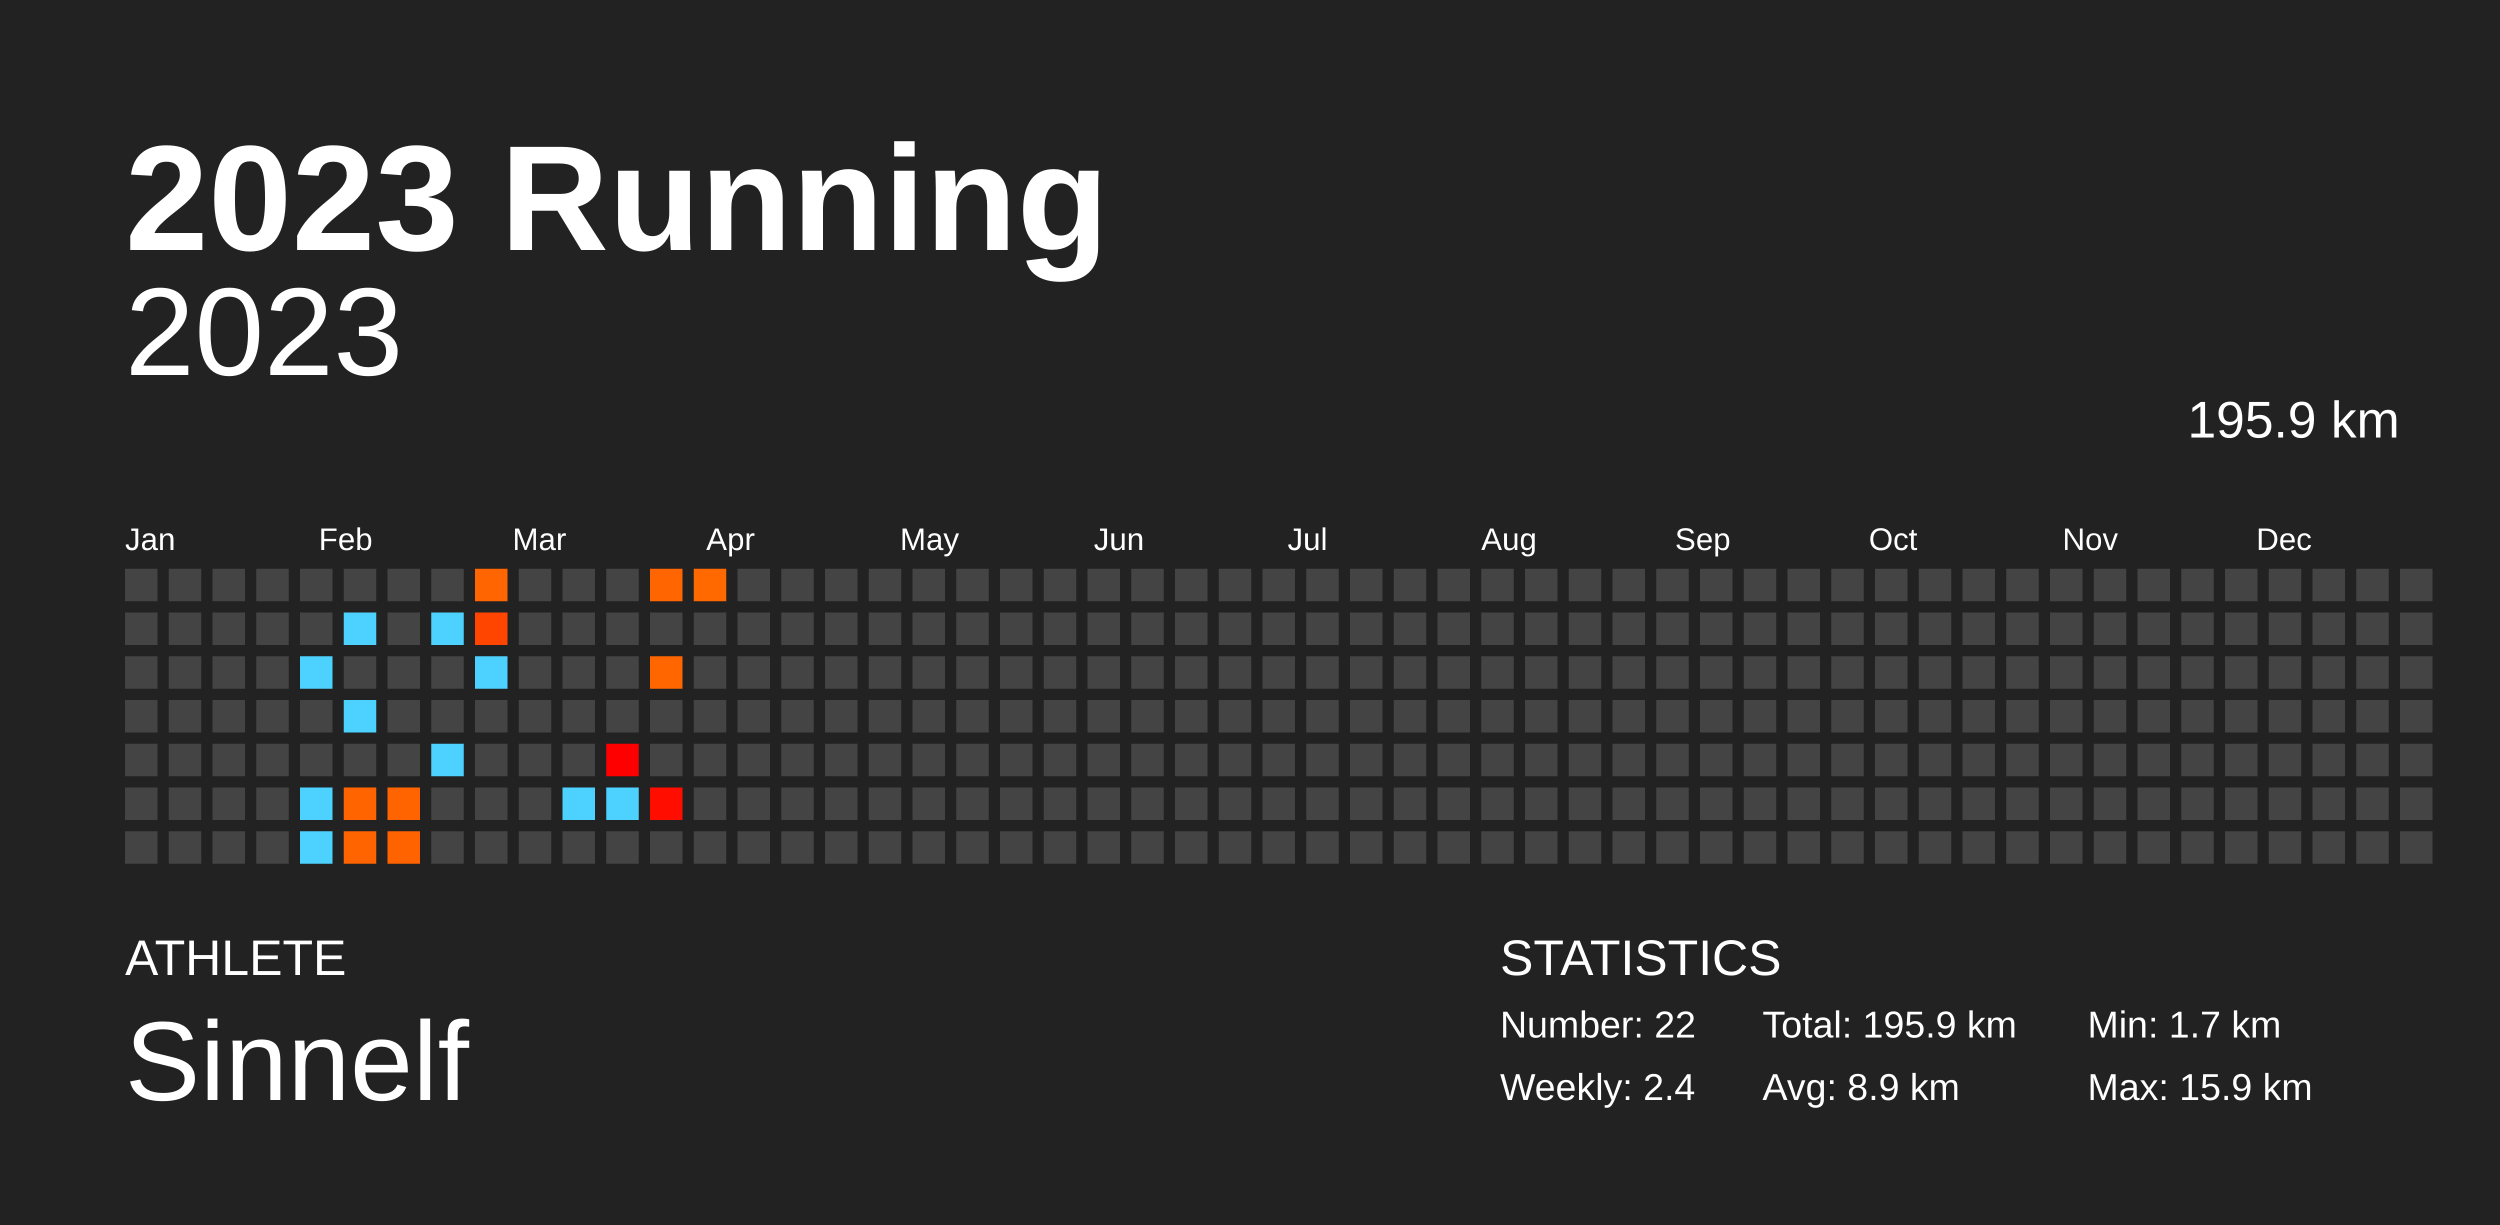
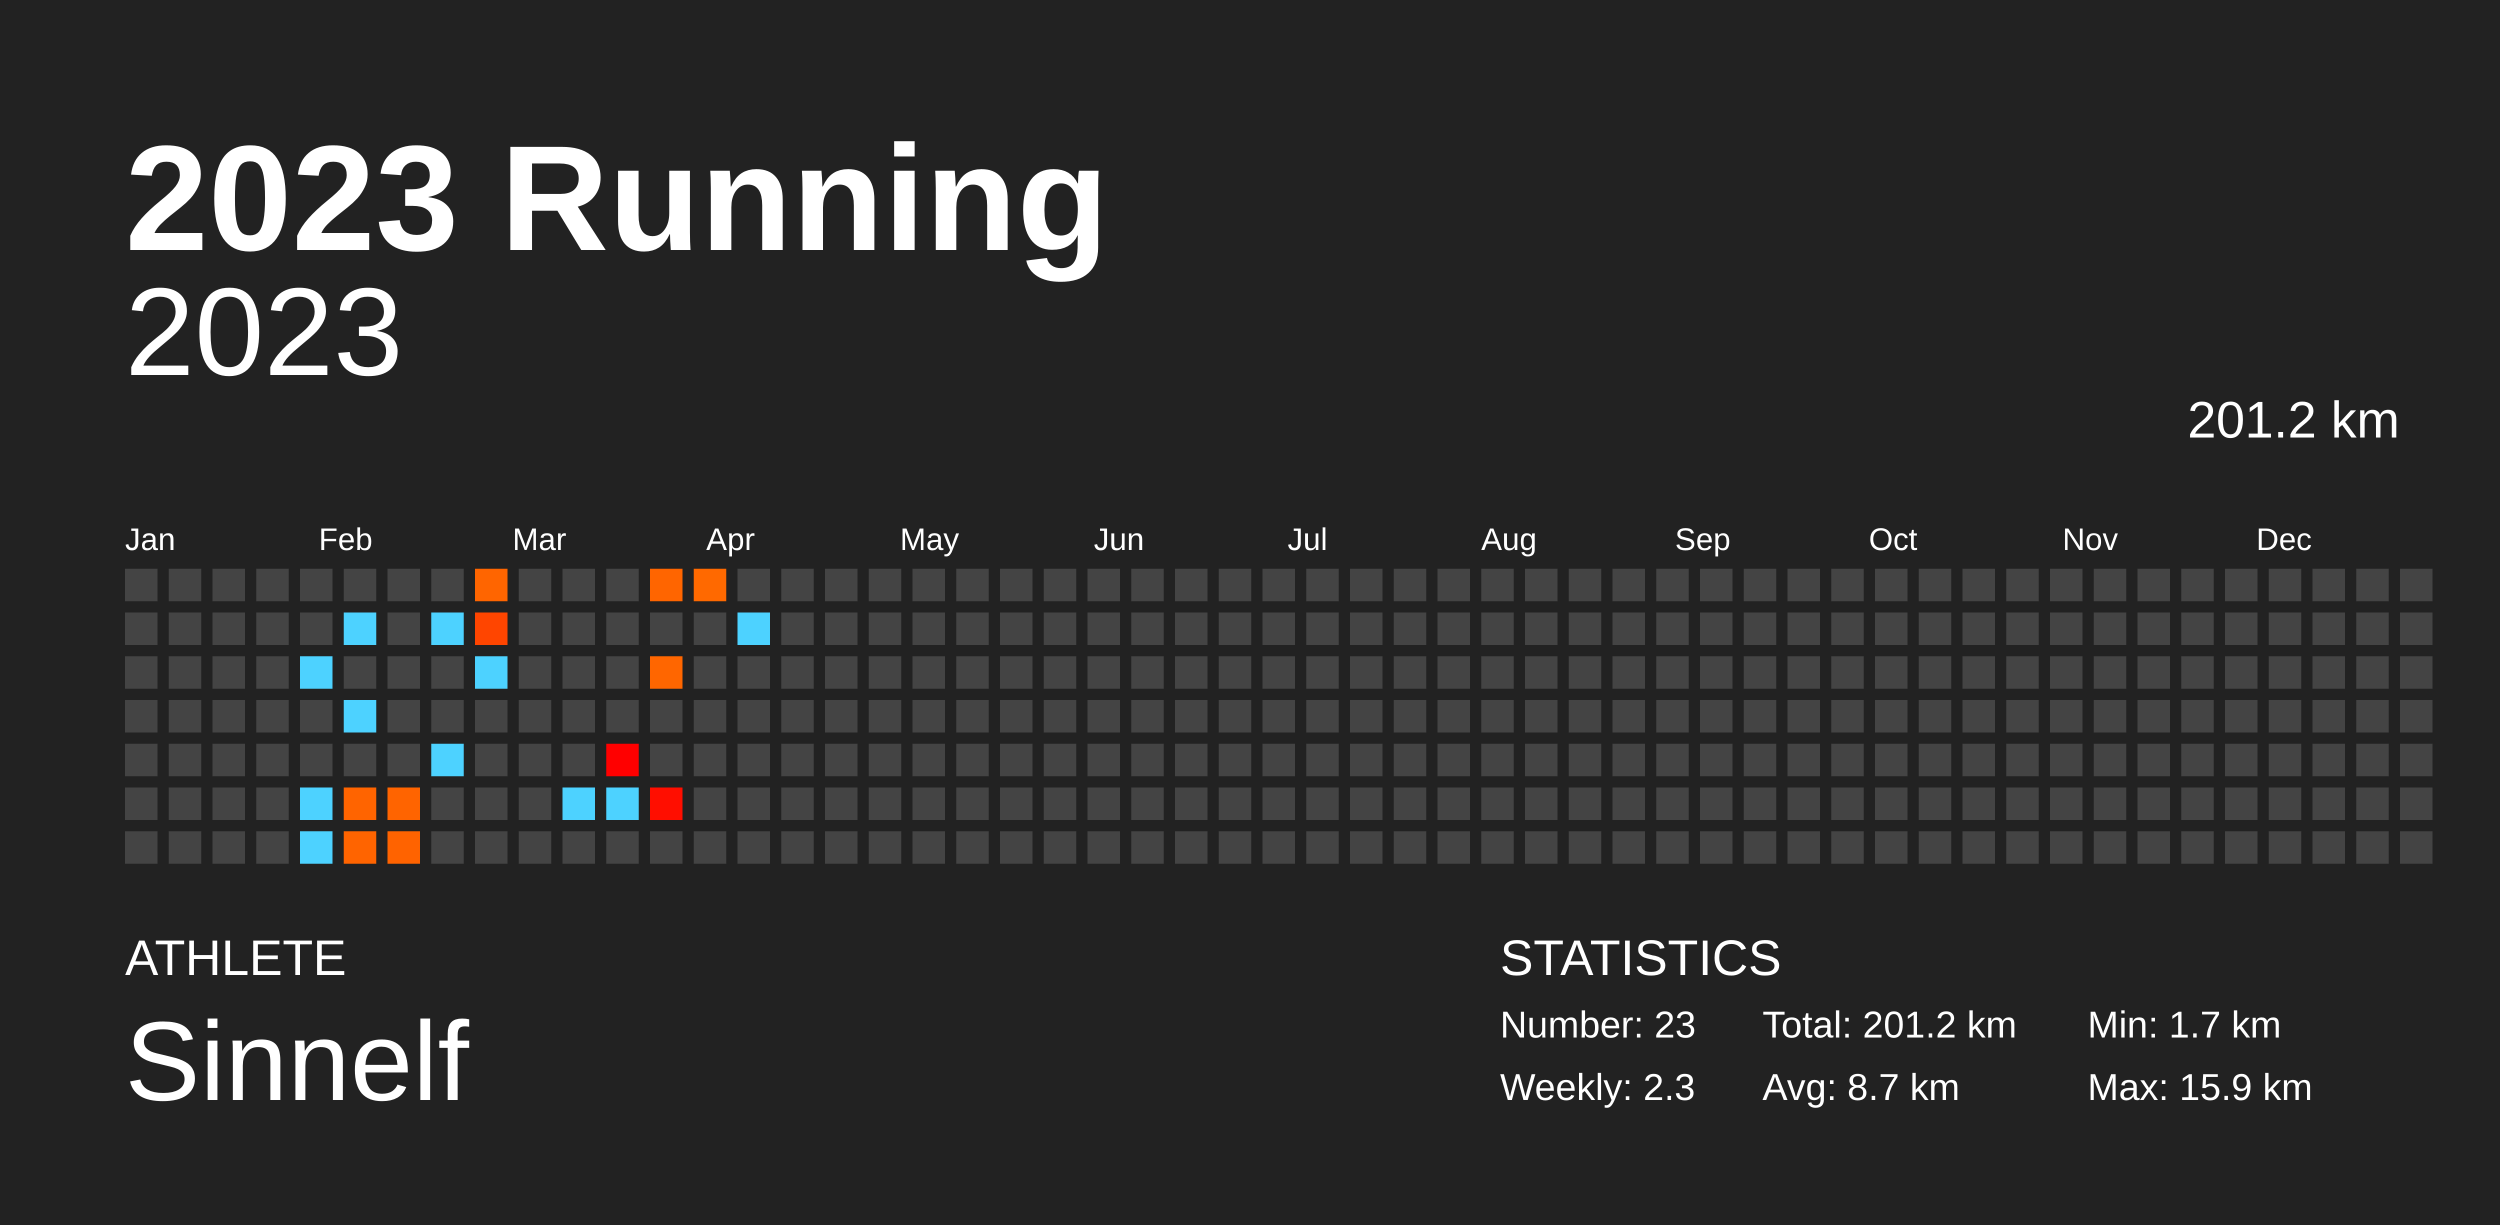
<svg xmlns="http://www.w3.org/2000/svg" baseProfile="full" height="98mm" version="1.1" viewBox="0,0,200,98" width="200mm">
  <defs />
  <rect fill="#222222" height="98" width="200" x="0" y="0" />
  <text fill="#FFFFFF" style="font-size:12px; font-family:Arial; font-weight:bold;" x="10" y="20">2023 Running</text>
  <text fill="#FFFFFF" style="font-size:4px; font-family:Arial" x="10" y="78">ATHLETE</text>
  <text fill="#FFFFFF" style="font-size:9px; font-family:Arial" x="10" y="88">Sinnelf</text>
  <text fill="#FFFFFF" style="font-size:4px; font-family:Arial" x="120" y="78">STATISTICS</text>
-   <text fill="#FFFFFF" style="font-size:3px; font-family:Arial" x="120" y="83">Number: 22</text>
-   <text fill="#FFFFFF" style="font-size:3px; font-family:Arial" x="120" y="88">Weekly: 2.4</text>
-   <text fill="#FFFFFF" style="font-size:3px; font-family:Arial" x="141" y="83">Total: 195.9 km</text>
-   <text fill="#FFFFFF" style="font-size:3px; font-family:Arial" x="141" y="88">Avg: 8.9 km</text>
+   <text fill="#FFFFFF" style="font-size:3px; font-family:Arial" x="120" y="83">Number: 23</text>
+   <text fill="#FFFFFF" style="font-size:3px; font-family:Arial" x="120" y="88">Weekly: 2.3</text>
+   <text fill="#FFFFFF" style="font-size:3px; font-family:Arial" x="141" y="83">Total: 201.2 km</text>
+   <text fill="#FFFFFF" style="font-size:3px; font-family:Arial" x="141" y="88">Avg: 8.7 km</text>
  <text fill="#FFFFFF" style="font-size:3px; font-family:Arial" x="167" y="83">Min: 1.7 km</text>
  <text fill="#FFFFFF" style="font-size:3px; font-family:Arial" x="167" y="88">Max: 15.9 km</text>
  <text alignment-baseline="hanging" fill="#FFFFFF" style="font-size:10.0px; font-family:Arial;" x="10" y="30">2023</text>
-   <text alignment-baseline="hanging" fill="#FFFFFF" style="font-size:4.125px; font-family:Arial;" x="175" y="35">195.9 km</text>
+   <text alignment-baseline="hanging" fill="#FFFFFF" style="font-size:4.125px; font-family:Arial;" x="175" y="35">201.2 km</text>
  <text fill="#FFFFFF" style="font-size:2.5px; font-family:Arial" x="10.0" y="44">Jan</text>
  <text fill="#FFFFFF" style="font-size:2.5px; font-family:Arial" x="25.5" y="44">Feb</text>
  <text fill="#FFFFFF" style="font-size:2.5px; font-family:Arial" x="41.0" y="44">Mar</text>
  <text fill="#FFFFFF" style="font-size:2.5px; font-family:Arial" x="56.5" y="44">Apr</text>
  <text fill="#FFFFFF" style="font-size:2.5px; font-family:Arial" x="72.0" y="44">May</text>
  <text fill="#FFFFFF" style="font-size:2.5px; font-family:Arial" x="87.5" y="44">Jun</text>
  <text fill="#FFFFFF" style="font-size:2.5px; font-family:Arial" x="103.0" y="44">Jul</text>
  <text fill="#FFFFFF" style="font-size:2.5px; font-family:Arial" x="118.5" y="44">Aug</text>
  <text fill="#FFFFFF" style="font-size:2.5px; font-family:Arial" x="134.0" y="44">Sep</text>
  <text fill="#FFFFFF" style="font-size:2.5px; font-family:Arial" x="149.5" y="44">Oct</text>
  <text fill="#FFFFFF" style="font-size:2.5px; font-family:Arial" x="165.0" y="44">Nov</text>
  <text fill="#FFFFFF" style="font-size:2.5px; font-family:Arial" x="180.5" y="44">Dec</text>
  <rect fill="#444444" height="2.6" width="2.6" x="10.0" y="45.5" />
  <rect fill="#444444" height="2.6" width="2.6" x="10.0" y="49.0" />
  <rect fill="#444444" height="2.6" width="2.6" x="10.0" y="52.5" />
  <rect fill="#444444" height="2.6" width="2.6" x="10.0" y="56.0" />
  <rect fill="#444444" height="2.6" width="2.6" x="10.0" y="59.5" />
  <rect fill="#444444" height="2.6" width="2.6" x="10.0" y="63.0" />
  <rect fill="#444444" height="2.6" width="2.6" x="10.0" y="66.5" />
  <rect fill="#444444" height="2.6" width="2.6" x="13.5" y="45.5" />
  <rect fill="#444444" height="2.6" width="2.6" x="13.5" y="49.0" />
  <rect fill="#444444" height="2.6" width="2.6" x="13.5" y="52.5" />
  <rect fill="#444444" height="2.6" width="2.6" x="13.5" y="56.0" />
  <rect fill="#444444" height="2.6" width="2.6" x="13.5" y="59.5" />
  <rect fill="#444444" height="2.6" width="2.6" x="13.5" y="63.0" />
  <rect fill="#444444" height="2.6" width="2.6" x="13.5" y="66.5" />
  <rect fill="#444444" height="2.6" width="2.6" x="17.0" y="45.5" />
  <rect fill="#444444" height="2.6" width="2.6" x="17.0" y="49.0" />
  <rect fill="#444444" height="2.6" width="2.6" x="17.0" y="52.5" />
  <rect fill="#444444" height="2.6" width="2.6" x="17.0" y="56.0" />
  <rect fill="#444444" height="2.6" width="2.6" x="17.0" y="59.5" />
  <rect fill="#444444" height="2.6" width="2.6" x="17.0" y="63.0" />
  <rect fill="#444444" height="2.6" width="2.6" x="17.0" y="66.5" />
  <rect fill="#444444" height="2.6" width="2.6" x="20.5" y="45.5" />
  <rect fill="#444444" height="2.6" width="2.6" x="20.5" y="49.0" />
  <rect fill="#444444" height="2.6" width="2.6" x="20.5" y="52.5" />
  <rect fill="#444444" height="2.6" width="2.6" x="20.5" y="56.0" />
  <rect fill="#444444" height="2.6" width="2.6" x="20.5" y="59.5" />
  <rect fill="#444444" height="2.6" width="2.6" x="20.5" y="63.0" />
  <rect fill="#444444" height="2.6" width="2.6" x="20.5" y="66.5" />
  <rect fill="#444444" height="2.6" width="2.6" x="24.0" y="45.5" />
  <rect fill="#444444" height="2.6" width="2.6" x="24.0" y="49.0" />
  <rect fill="#4dd2ff" height="2.6" width="2.6" x="24.0" y="52.5" />
  <rect fill="#444444" height="2.6" width="2.6" x="24.0" y="56.0" />
  <rect fill="#444444" height="2.6" width="2.6" x="24.0" y="59.5" />
  <rect fill="#4dd2ff" height="2.6" width="2.6" x="24.0" y="63.0" />
  <rect fill="#4dd2ff" height="2.6" width="2.6" x="24.0" y="66.5" />
  <rect fill="#444444" height="2.6" width="2.6" x="27.5" y="45.5" />
  <rect fill="#4dd2ff" height="2.6" width="2.6" x="27.5" y="49.0" />
  <rect fill="#444444" height="2.6" width="2.6" x="27.5" y="52.5" />
  <rect fill="#4dd2ff" height="2.6" width="2.6" x="27.5" y="56.0" />
  <rect fill="#444444" height="2.6" width="2.6" x="27.5" y="59.5" />
  <rect fill="#ff6400" height="2.6" width="2.6" x="27.5" y="63.0" />
  <rect fill="#ff6400" height="2.6" width="2.6" x="27.5" y="66.5" />
  <rect fill="#444444" height="2.6" width="2.6" x="31.0" y="45.5" />
  <rect fill="#444444" height="2.6" width="2.6" x="31.0" y="49.0" />
  <rect fill="#444444" height="2.6" width="2.6" x="31.0" y="52.5" />
  <rect fill="#444444" height="2.6" width="2.6" x="31.0" y="56.0" />
  <rect fill="#444444" height="2.6" width="2.6" x="31.0" y="59.5" />
  <rect fill="#ff6400" height="2.6" width="2.6" x="31.0" y="63.0" />
  <rect fill="#ff6300" height="2.6" width="2.6" x="31.0" y="66.5" />
  <rect fill="#444444" height="2.6" width="2.6" x="34.5" y="45.5" />
  <rect fill="#4dd2ff" height="2.6" width="2.6" x="34.5" y="49.0" />
  <rect fill="#444444" height="2.6" width="2.6" x="34.5" y="52.5" />
  <rect fill="#444444" height="2.6" width="2.6" x="34.5" y="56.0" />
  <rect fill="#4dd2ff" height="2.6" width="2.6" x="34.5" y="59.5" />
  <rect fill="#444444" height="2.6" width="2.6" x="34.5" y="63.0" />
  <rect fill="#444444" height="2.6" width="2.6" x="34.5" y="66.5" />
  <rect fill="#ff6500" height="2.6" width="2.6" x="38.0" y="45.5" />
  <rect fill="#ff4500" height="2.6" width="2.6" x="38.0" y="49.0" />
  <rect fill="#4dd2ff" height="2.6" width="2.6" x="38.0" y="52.5" />
  <rect fill="#444444" height="2.6" width="2.6" x="38.0" y="56.0" />
  <rect fill="#444444" height="2.6" width="2.6" x="38.0" y="59.5" />
  <rect fill="#444444" height="2.6" width="2.6" x="38.0" y="63.0" />
  <rect fill="#444444" height="2.6" width="2.6" x="38.0" y="66.5" />
  <rect fill="#444444" height="2.6" width="2.6" x="41.5" y="45.5" />
  <rect fill="#444444" height="2.6" width="2.6" x="41.5" y="49.0" />
  <rect fill="#444444" height="2.6" width="2.6" x="41.5" y="52.5" />
  <rect fill="#444444" height="2.6" width="2.6" x="41.5" y="56.0" />
  <rect fill="#444444" height="2.6" width="2.6" x="41.5" y="59.5" />
  <rect fill="#444444" height="2.6" width="2.6" x="41.5" y="63.0" />
  <rect fill="#444444" height="2.6" width="2.6" x="41.5" y="66.5" />
  <rect fill="#444444" height="2.6" width="2.6" x="45.0" y="45.5" />
  <rect fill="#444444" height="2.6" width="2.6" x="45.0" y="49.0" />
  <rect fill="#444444" height="2.6" width="2.6" x="45.0" y="52.5" />
  <rect fill="#444444" height="2.6" width="2.6" x="45.0" y="56.0" />
  <rect fill="#444444" height="2.6" width="2.6" x="45.0" y="59.5" />
  <rect fill="#4dd2ff" height="2.6" width="2.6" x="45.0" y="63.0" />
  <rect fill="#444444" height="2.6" width="2.6" x="45.0" y="66.5" />
  <rect fill="#444444" height="2.6" width="2.6" x="48.5" y="45.5" />
  <rect fill="#444444" height="2.6" width="2.6" x="48.5" y="49.0" />
  <rect fill="#444444" height="2.6" width="2.6" x="48.5" y="52.5" />
  <rect fill="#444444" height="2.6" width="2.6" x="48.5" y="56.0" />
  <rect fill="#ff0000" height="2.6" width="2.6" x="48.5" y="59.5" />
  <rect fill="#4dd2ff" height="2.6" width="2.6" x="48.5" y="63.0" />
  <rect fill="#444444" height="2.6" width="2.6" x="48.5" y="66.5" />
  <rect fill="#ff6500" height="2.6" width="2.6" x="52.0" y="45.5" />
  <rect fill="#444444" height="2.6" width="2.6" x="52.0" y="49.0" />
  <rect fill="#ff6600" height="2.6" width="2.6" x="52.0" y="52.5" />
  <rect fill="#444444" height="2.6" width="2.6" x="52.0" y="56.0" />
  <rect fill="#444444" height="2.6" width="2.6" x="52.0" y="59.5" />
  <rect fill="#ff0e00" height="2.6" width="2.6" x="52.0" y="63.0" />
  <rect fill="#444444" height="2.6" width="2.6" x="52.0" y="66.5" />
  <rect fill="#ff6900" height="2.6" width="2.6" x="55.5" y="45.5" />
  <rect fill="#444444" height="2.6" width="2.6" x="55.5" y="49.0" />
  <rect fill="#444444" height="2.6" width="2.6" x="55.5" y="52.5" />
  <rect fill="#444444" height="2.6" width="2.6" x="55.5" y="56.0" />
  <rect fill="#444444" height="2.6" width="2.6" x="55.5" y="59.5" />
  <rect fill="#444444" height="2.6" width="2.6" x="55.5" y="63.0" />
  <rect fill="#444444" height="2.6" width="2.6" x="55.5" y="66.5" />
  <rect fill="#444444" height="2.6" width="2.6" x="59.0" y="45.5" />
-   <rect fill="#444444" height="2.6" width="2.6" x="59.0" y="49.0" />
+   <rect fill="#4dd2ff" height="2.6" width="2.6" x="59.0" y="49.0" />
  <rect fill="#444444" height="2.6" width="2.6" x="59.0" y="52.5" />
  <rect fill="#444444" height="2.6" width="2.6" x="59.0" y="56.0" />
  <rect fill="#444444" height="2.6" width="2.6" x="59.0" y="59.5" />
  <rect fill="#444444" height="2.6" width="2.6" x="59.0" y="63.0" />
  <rect fill="#444444" height="2.6" width="2.6" x="59.0" y="66.5" />
  <rect fill="#444444" height="2.6" width="2.6" x="62.5" y="45.5" />
  <rect fill="#444444" height="2.6" width="2.6" x="62.5" y="49.0" />
  <rect fill="#444444" height="2.6" width="2.6" x="62.5" y="52.5" />
  <rect fill="#444444" height="2.6" width="2.6" x="62.5" y="56.0" />
  <rect fill="#444444" height="2.6" width="2.6" x="62.5" y="59.5" />
  <rect fill="#444444" height="2.6" width="2.6" x="62.5" y="63.0" />
  <rect fill="#444444" height="2.6" width="2.6" x="62.5" y="66.5" />
  <rect fill="#444444" height="2.6" width="2.6" x="66.0" y="45.5" />
  <rect fill="#444444" height="2.6" width="2.6" x="66.0" y="49.0" />
  <rect fill="#444444" height="2.6" width="2.6" x="66.0" y="52.5" />
  <rect fill="#444444" height="2.6" width="2.6" x="66.0" y="56.0" />
  <rect fill="#444444" height="2.6" width="2.6" x="66.0" y="59.5" />
  <rect fill="#444444" height="2.6" width="2.6" x="66.0" y="63.0" />
  <rect fill="#444444" height="2.6" width="2.6" x="66.0" y="66.5" />
  <rect fill="#444444" height="2.6" width="2.6" x="69.5" y="45.5" />
  <rect fill="#444444" height="2.6" width="2.6" x="69.5" y="49.0" />
  <rect fill="#444444" height="2.6" width="2.6" x="69.5" y="52.5" />
  <rect fill="#444444" height="2.6" width="2.6" x="69.5" y="56.0" />
  <rect fill="#444444" height="2.6" width="2.6" x="69.5" y="59.5" />
  <rect fill="#444444" height="2.6" width="2.6" x="69.5" y="63.0" />
  <rect fill="#444444" height="2.6" width="2.6" x="69.5" y="66.5" />
  <rect fill="#444444" height="2.6" width="2.6" x="73.0" y="45.5" />
  <rect fill="#444444" height="2.6" width="2.6" x="73.0" y="49.0" />
  <rect fill="#444444" height="2.6" width="2.6" x="73.0" y="52.5" />
  <rect fill="#444444" height="2.6" width="2.6" x="73.0" y="56.0" />
  <rect fill="#444444" height="2.6" width="2.6" x="73.0" y="59.5" />
  <rect fill="#444444" height="2.6" width="2.6" x="73.0" y="63.0" />
  <rect fill="#444444" height="2.6" width="2.6" x="73.0" y="66.5" />
  <rect fill="#444444" height="2.6" width="2.6" x="76.5" y="45.5" />
  <rect fill="#444444" height="2.6" width="2.6" x="76.5" y="49.0" />
  <rect fill="#444444" height="2.6" width="2.6" x="76.5" y="52.5" />
  <rect fill="#444444" height="2.6" width="2.6" x="76.5" y="56.0" />
  <rect fill="#444444" height="2.6" width="2.6" x="76.5" y="59.5" />
  <rect fill="#444444" height="2.6" width="2.6" x="76.5" y="63.0" />
  <rect fill="#444444" height="2.6" width="2.6" x="76.5" y="66.5" />
  <rect fill="#444444" height="2.6" width="2.6" x="80.0" y="45.5" />
  <rect fill="#444444" height="2.6" width="2.6" x="80.0" y="49.0" />
  <rect fill="#444444" height="2.6" width="2.6" x="80.0" y="52.5" />
  <rect fill="#444444" height="2.6" width="2.6" x="80.0" y="56.0" />
  <rect fill="#444444" height="2.6" width="2.6" x="80.0" y="59.5" />
  <rect fill="#444444" height="2.6" width="2.6" x="80.0" y="63.0" />
  <rect fill="#444444" height="2.6" width="2.6" x="80.0" y="66.5" />
  <rect fill="#444444" height="2.6" width="2.6" x="83.5" y="45.5" />
  <rect fill="#444444" height="2.6" width="2.6" x="83.5" y="49.0" />
  <rect fill="#444444" height="2.6" width="2.6" x="83.5" y="52.5" />
  <rect fill="#444444" height="2.6" width="2.6" x="83.5" y="56.0" />
  <rect fill="#444444" height="2.6" width="2.6" x="83.5" y="59.5" />
  <rect fill="#444444" height="2.6" width="2.6" x="83.5" y="63.0" />
  <rect fill="#444444" height="2.6" width="2.6" x="83.5" y="66.5" />
  <rect fill="#444444" height="2.6" width="2.6" x="87.0" y="45.5" />
  <rect fill="#444444" height="2.6" width="2.6" x="87.0" y="49.0" />
  <rect fill="#444444" height="2.6" width="2.6" x="87.0" y="52.5" />
  <rect fill="#444444" height="2.6" width="2.6" x="87.0" y="56.0" />
  <rect fill="#444444" height="2.6" width="2.6" x="87.0" y="59.5" />
  <rect fill="#444444" height="2.6" width="2.6" x="87.0" y="63.0" />
  <rect fill="#444444" height="2.6" width="2.6" x="87.0" y="66.5" />
  <rect fill="#444444" height="2.6" width="2.6" x="90.5" y="45.5" />
  <rect fill="#444444" height="2.6" width="2.6" x="90.5" y="49.0" />
  <rect fill="#444444" height="2.6" width="2.6" x="90.5" y="52.5" />
  <rect fill="#444444" height="2.6" width="2.6" x="90.5" y="56.0" />
  <rect fill="#444444" height="2.6" width="2.6" x="90.5" y="59.5" />
  <rect fill="#444444" height="2.6" width="2.6" x="90.5" y="63.0" />
  <rect fill="#444444" height="2.6" width="2.6" x="90.5" y="66.5" />
  <rect fill="#444444" height="2.6" width="2.6" x="94.0" y="45.5" />
  <rect fill="#444444" height="2.6" width="2.6" x="94.0" y="49.0" />
  <rect fill="#444444" height="2.6" width="2.6" x="94.0" y="52.5" />
  <rect fill="#444444" height="2.6" width="2.6" x="94.0" y="56.0" />
  <rect fill="#444444" height="2.6" width="2.6" x="94.0" y="59.5" />
  <rect fill="#444444" height="2.6" width="2.6" x="94.0" y="63.0" />
  <rect fill="#444444" height="2.6" width="2.6" x="94.0" y="66.5" />
  <rect fill="#444444" height="2.6" width="2.6" x="97.5" y="45.5" />
  <rect fill="#444444" height="2.6" width="2.6" x="97.5" y="49.0" />
  <rect fill="#444444" height="2.6" width="2.6" x="97.5" y="52.5" />
  <rect fill="#444444" height="2.6" width="2.6" x="97.5" y="56.0" />
  <rect fill="#444444" height="2.6" width="2.6" x="97.5" y="59.5" />
  <rect fill="#444444" height="2.6" width="2.6" x="97.5" y="63.0" />
  <rect fill="#444444" height="2.6" width="2.6" x="97.5" y="66.5" />
  <rect fill="#444444" height="2.6" width="2.6" x="101.0" y="45.5" />
  <rect fill="#444444" height="2.6" width="2.6" x="101.0" y="49.0" />
  <rect fill="#444444" height="2.6" width="2.6" x="101.0" y="52.5" />
  <rect fill="#444444" height="2.6" width="2.6" x="101.0" y="56.0" />
  <rect fill="#444444" height="2.6" width="2.6" x="101.0" y="59.5" />
  <rect fill="#444444" height="2.6" width="2.6" x="101.0" y="63.0" />
  <rect fill="#444444" height="2.6" width="2.6" x="101.0" y="66.5" />
  <rect fill="#444444" height="2.6" width="2.6" x="104.5" y="45.5" />
  <rect fill="#444444" height="2.6" width="2.6" x="104.5" y="49.0" />
  <rect fill="#444444" height="2.6" width="2.6" x="104.5" y="52.5" />
  <rect fill="#444444" height="2.6" width="2.6" x="104.5" y="56.0" />
  <rect fill="#444444" height="2.6" width="2.6" x="104.5" y="59.5" />
  <rect fill="#444444" height="2.6" width="2.6" x="104.5" y="63.0" />
  <rect fill="#444444" height="2.6" width="2.6" x="104.5" y="66.5" />
  <rect fill="#444444" height="2.6" width="2.6" x="108.0" y="45.5" />
  <rect fill="#444444" height="2.6" width="2.6" x="108.0" y="49.0" />
  <rect fill="#444444" height="2.6" width="2.6" x="108.0" y="52.5" />
  <rect fill="#444444" height="2.6" width="2.6" x="108.0" y="56.0" />
  <rect fill="#444444" height="2.6" width="2.6" x="108.0" y="59.5" />
  <rect fill="#444444" height="2.6" width="2.6" x="108.0" y="63.0" />
  <rect fill="#444444" height="2.6" width="2.6" x="108.0" y="66.5" />
  <rect fill="#444444" height="2.6" width="2.6" x="111.5" y="45.5" />
  <rect fill="#444444" height="2.6" width="2.6" x="111.5" y="49.0" />
  <rect fill="#444444" height="2.6" width="2.6" x="111.5" y="52.5" />
  <rect fill="#444444" height="2.6" width="2.6" x="111.5" y="56.0" />
  <rect fill="#444444" height="2.6" width="2.6" x="111.5" y="59.5" />
  <rect fill="#444444" height="2.6" width="2.6" x="111.5" y="63.0" />
  <rect fill="#444444" height="2.6" width="2.6" x="111.5" y="66.5" />
  <rect fill="#444444" height="2.6" width="2.6" x="115.0" y="45.5" />
  <rect fill="#444444" height="2.6" width="2.6" x="115.0" y="49.0" />
  <rect fill="#444444" height="2.6" width="2.6" x="115.0" y="52.5" />
  <rect fill="#444444" height="2.6" width="2.6" x="115.0" y="56.0" />
  <rect fill="#444444" height="2.6" width="2.6" x="115.0" y="59.5" />
  <rect fill="#444444" height="2.6" width="2.6" x="115.0" y="63.0" />
  <rect fill="#444444" height="2.6" width="2.6" x="115.0" y="66.5" />
  <rect fill="#444444" height="2.6" width="2.6" x="118.5" y="45.5" />
  <rect fill="#444444" height="2.6" width="2.6" x="118.5" y="49.0" />
  <rect fill="#444444" height="2.6" width="2.6" x="118.5" y="52.5" />
  <rect fill="#444444" height="2.6" width="2.6" x="118.5" y="56.0" />
  <rect fill="#444444" height="2.6" width="2.6" x="118.5" y="59.5" />
  <rect fill="#444444" height="2.6" width="2.6" x="118.5" y="63.0" />
  <rect fill="#444444" height="2.6" width="2.6" x="118.5" y="66.5" />
  <rect fill="#444444" height="2.6" width="2.6" x="122.0" y="45.5" />
  <rect fill="#444444" height="2.6" width="2.6" x="122.0" y="49.0" />
  <rect fill="#444444" height="2.6" width="2.6" x="122.0" y="52.5" />
  <rect fill="#444444" height="2.6" width="2.6" x="122.0" y="56.0" />
  <rect fill="#444444" height="2.6" width="2.6" x="122.0" y="59.5" />
  <rect fill="#444444" height="2.6" width="2.6" x="122.0" y="63.0" />
  <rect fill="#444444" height="2.6" width="2.6" x="122.0" y="66.5" />
  <rect fill="#444444" height="2.6" width="2.6" x="125.5" y="45.5" />
  <rect fill="#444444" height="2.6" width="2.6" x="125.5" y="49.0" />
  <rect fill="#444444" height="2.6" width="2.6" x="125.5" y="52.5" />
  <rect fill="#444444" height="2.6" width="2.6" x="125.5" y="56.0" />
  <rect fill="#444444" height="2.6" width="2.6" x="125.5" y="59.5" />
  <rect fill="#444444" height="2.6" width="2.6" x="125.5" y="63.0" />
  <rect fill="#444444" height="2.6" width="2.6" x="125.5" y="66.5" />
  <rect fill="#444444" height="2.6" width="2.6" x="129.0" y="45.5" />
  <rect fill="#444444" height="2.6" width="2.6" x="129.0" y="49.0" />
  <rect fill="#444444" height="2.6" width="2.6" x="129.0" y="52.5" />
  <rect fill="#444444" height="2.6" width="2.6" x="129.0" y="56.0" />
  <rect fill="#444444" height="2.6" width="2.6" x="129.0" y="59.5" />
  <rect fill="#444444" height="2.6" width="2.6" x="129.0" y="63.0" />
  <rect fill="#444444" height="2.6" width="2.6" x="129.0" y="66.5" />
  <rect fill="#444444" height="2.6" width="2.6" x="132.5" y="45.5" />
  <rect fill="#444444" height="2.6" width="2.6" x="132.5" y="49.0" />
  <rect fill="#444444" height="2.6" width="2.6" x="132.5" y="52.5" />
  <rect fill="#444444" height="2.6" width="2.6" x="132.5" y="56.0" />
  <rect fill="#444444" height="2.6" width="2.6" x="132.5" y="59.5" />
  <rect fill="#444444" height="2.6" width="2.6" x="132.5" y="63.0" />
  <rect fill="#444444" height="2.6" width="2.6" x="132.5" y="66.5" />
  <rect fill="#444444" height="2.6" width="2.6" x="136.0" y="45.5" />
  <rect fill="#444444" height="2.6" width="2.6" x="136.0" y="49.0" />
  <rect fill="#444444" height="2.6" width="2.6" x="136.0" y="52.5" />
  <rect fill="#444444" height="2.6" width="2.6" x="136.0" y="56.0" />
  <rect fill="#444444" height="2.6" width="2.6" x="136.0" y="59.5" />
  <rect fill="#444444" height="2.6" width="2.6" x="136.0" y="63.0" />
  <rect fill="#444444" height="2.6" width="2.6" x="136.0" y="66.5" />
  <rect fill="#444444" height="2.6" width="2.6" x="139.5" y="45.5" />
  <rect fill="#444444" height="2.6" width="2.6" x="139.5" y="49.0" />
  <rect fill="#444444" height="2.6" width="2.6" x="139.5" y="52.5" />
  <rect fill="#444444" height="2.6" width="2.6" x="139.5" y="56.0" />
  <rect fill="#444444" height="2.6" width="2.6" x="139.5" y="59.5" />
  <rect fill="#444444" height="2.6" width="2.6" x="139.5" y="63.0" />
  <rect fill="#444444" height="2.6" width="2.6" x="139.5" y="66.5" />
  <rect fill="#444444" height="2.6" width="2.6" x="143.0" y="45.5" />
  <rect fill="#444444" height="2.6" width="2.6" x="143.0" y="49.0" />
  <rect fill="#444444" height="2.6" width="2.6" x="143.0" y="52.5" />
  <rect fill="#444444" height="2.6" width="2.6" x="143.0" y="56.0" />
  <rect fill="#444444" height="2.6" width="2.6" x="143.0" y="59.5" />
  <rect fill="#444444" height="2.6" width="2.6" x="143.0" y="63.0" />
  <rect fill="#444444" height="2.6" width="2.6" x="143.0" y="66.5" />
  <rect fill="#444444" height="2.6" width="2.6" x="146.5" y="45.5" />
  <rect fill="#444444" height="2.6" width="2.6" x="146.5" y="49.0" />
  <rect fill="#444444" height="2.6" width="2.6" x="146.5" y="52.5" />
  <rect fill="#444444" height="2.6" width="2.6" x="146.5" y="56.0" />
  <rect fill="#444444" height="2.6" width="2.6" x="146.5" y="59.5" />
  <rect fill="#444444" height="2.6" width="2.6" x="146.5" y="63.0" />
  <rect fill="#444444" height="2.6" width="2.6" x="146.5" y="66.5" />
  <rect fill="#444444" height="2.6" width="2.6" x="150.0" y="45.5" />
  <rect fill="#444444" height="2.6" width="2.6" x="150.0" y="49.0" />
  <rect fill="#444444" height="2.6" width="2.6" x="150.0" y="52.5" />
  <rect fill="#444444" height="2.6" width="2.6" x="150.0" y="56.0" />
  <rect fill="#444444" height="2.6" width="2.6" x="150.0" y="59.5" />
  <rect fill="#444444" height="2.6" width="2.6" x="150.0" y="63.0" />
  <rect fill="#444444" height="2.6" width="2.6" x="150.0" y="66.5" />
  <rect fill="#444444" height="2.6" width="2.6" x="153.5" y="45.5" />
  <rect fill="#444444" height="2.6" width="2.6" x="153.5" y="49.0" />
  <rect fill="#444444" height="2.6" width="2.6" x="153.5" y="52.5" />
  <rect fill="#444444" height="2.6" width="2.6" x="153.5" y="56.0" />
  <rect fill="#444444" height="2.6" width="2.6" x="153.5" y="59.5" />
  <rect fill="#444444" height="2.6" width="2.6" x="153.5" y="63.0" />
  <rect fill="#444444" height="2.6" width="2.6" x="153.5" y="66.5" />
  <rect fill="#444444" height="2.6" width="2.6" x="157.0" y="45.5" />
  <rect fill="#444444" height="2.6" width="2.6" x="157.0" y="49.0" />
  <rect fill="#444444" height="2.6" width="2.6" x="157.0" y="52.5" />
  <rect fill="#444444" height="2.6" width="2.6" x="157.0" y="56.0" />
  <rect fill="#444444" height="2.6" width="2.6" x="157.0" y="59.5" />
  <rect fill="#444444" height="2.6" width="2.6" x="157.0" y="63.0" />
  <rect fill="#444444" height="2.6" width="2.6" x="157.0" y="66.5" />
  <rect fill="#444444" height="2.6" width="2.6" x="160.5" y="45.5" />
  <rect fill="#444444" height="2.6" width="2.6" x="160.5" y="49.0" />
  <rect fill="#444444" height="2.6" width="2.6" x="160.5" y="52.5" />
  <rect fill="#444444" height="2.6" width="2.6" x="160.5" y="56.0" />
  <rect fill="#444444" height="2.6" width="2.6" x="160.5" y="59.5" />
  <rect fill="#444444" height="2.6" width="2.6" x="160.5" y="63.0" />
  <rect fill="#444444" height="2.6" width="2.6" x="160.5" y="66.5" />
  <rect fill="#444444" height="2.6" width="2.6" x="164.0" y="45.5" />
  <rect fill="#444444" height="2.6" width="2.6" x="164.0" y="49.0" />
  <rect fill="#444444" height="2.6" width="2.6" x="164.0" y="52.5" />
  <rect fill="#444444" height="2.6" width="2.6" x="164.0" y="56.0" />
  <rect fill="#444444" height="2.6" width="2.6" x="164.0" y="59.5" />
  <rect fill="#444444" height="2.6" width="2.6" x="164.0" y="63.0" />
  <rect fill="#444444" height="2.6" width="2.6" x="164.0" y="66.5" />
  <rect fill="#444444" height="2.6" width="2.6" x="167.5" y="45.5" />
  <rect fill="#444444" height="2.6" width="2.6" x="167.5" y="49.0" />
  <rect fill="#444444" height="2.6" width="2.6" x="167.5" y="52.5" />
  <rect fill="#444444" height="2.6" width="2.6" x="167.5" y="56.0" />
  <rect fill="#444444" height="2.6" width="2.6" x="167.5" y="59.5" />
  <rect fill="#444444" height="2.6" width="2.6" x="167.5" y="63.0" />
  <rect fill="#444444" height="2.6" width="2.6" x="167.5" y="66.5" />
  <rect fill="#444444" height="2.6" width="2.6" x="171.0" y="45.5" />
  <rect fill="#444444" height="2.6" width="2.6" x="171.0" y="49.0" />
  <rect fill="#444444" height="2.6" width="2.6" x="171.0" y="52.5" />
  <rect fill="#444444" height="2.6" width="2.6" x="171.0" y="56.0" />
  <rect fill="#444444" height="2.6" width="2.6" x="171.0" y="59.5" />
  <rect fill="#444444" height="2.6" width="2.6" x="171.0" y="63.0" />
  <rect fill="#444444" height="2.6" width="2.6" x="171.0" y="66.5" />
  <rect fill="#444444" height="2.6" width="2.6" x="174.5" y="45.5" />
  <rect fill="#444444" height="2.6" width="2.6" x="174.5" y="49.0" />
  <rect fill="#444444" height="2.6" width="2.6" x="174.5" y="52.5" />
  <rect fill="#444444" height="2.6" width="2.6" x="174.5" y="56.0" />
  <rect fill="#444444" height="2.6" width="2.6" x="174.5" y="59.5" />
  <rect fill="#444444" height="2.6" width="2.6" x="174.5" y="63.0" />
  <rect fill="#444444" height="2.6" width="2.6" x="174.5" y="66.5" />
  <rect fill="#444444" height="2.6" width="2.6" x="178.0" y="45.5" />
  <rect fill="#444444" height="2.6" width="2.6" x="178.0" y="49.0" />
  <rect fill="#444444" height="2.6" width="2.6" x="178.0" y="52.5" />
  <rect fill="#444444" height="2.6" width="2.6" x="178.0" y="56.0" />
  <rect fill="#444444" height="2.6" width="2.6" x="178.0" y="59.5" />
  <rect fill="#444444" height="2.6" width="2.6" x="178.0" y="63.0" />
  <rect fill="#444444" height="2.6" width="2.6" x="178.0" y="66.5" />
  <rect fill="#444444" height="2.6" width="2.6" x="181.5" y="45.5" />
  <rect fill="#444444" height="2.6" width="2.6" x="181.5" y="49.0" />
  <rect fill="#444444" height="2.6" width="2.6" x="181.5" y="52.5" />
  <rect fill="#444444" height="2.6" width="2.6" x="181.5" y="56.0" />
  <rect fill="#444444" height="2.6" width="2.6" x="181.5" y="59.5" />
  <rect fill="#444444" height="2.6" width="2.6" x="181.5" y="63.0" />
  <rect fill="#444444" height="2.6" width="2.6" x="181.5" y="66.5" />
  <rect fill="#444444" height="2.6" width="2.6" x="185.0" y="45.5" />
  <rect fill="#444444" height="2.6" width="2.6" x="185.0" y="49.0" />
  <rect fill="#444444" height="2.6" width="2.6" x="185.0" y="52.5" />
  <rect fill="#444444" height="2.6" width="2.6" x="185.0" y="56.0" />
  <rect fill="#444444" height="2.6" width="2.6" x="185.0" y="59.5" />
  <rect fill="#444444" height="2.6" width="2.6" x="185.0" y="63.0" />
  <rect fill="#444444" height="2.6" width="2.6" x="185.0" y="66.5" />
  <rect fill="#444444" height="2.6" width="2.6" x="188.5" y="45.5" />
  <rect fill="#444444" height="2.6" width="2.6" x="188.5" y="49.0" />
  <rect fill="#444444" height="2.6" width="2.6" x="188.5" y="52.5" />
  <rect fill="#444444" height="2.6" width="2.6" x="188.5" y="56.0" />
  <rect fill="#444444" height="2.6" width="2.6" x="188.5" y="59.5" />
  <rect fill="#444444" height="2.6" width="2.6" x="188.5" y="63.0" />
  <rect fill="#444444" height="2.6" width="2.6" x="188.5" y="66.5" />
  <rect fill="#444444" height="2.6" width="2.6" x="192.0" y="45.5" />
  <rect fill="#444444" height="2.6" width="2.6" x="192.0" y="49.0" />
  <rect fill="#444444" height="2.6" width="2.6" x="192.0" y="52.5" />
  <rect fill="#444444" height="2.6" width="2.6" x="192.0" y="56.0" />
  <rect fill="#444444" height="2.6" width="2.6" x="192.0" y="59.5" />
  <rect fill="#444444" height="2.6" width="2.6" x="192.0" y="63.0" />
  <rect fill="#444444" height="2.6" width="2.6" x="192.0" y="66.5" />
</svg>
